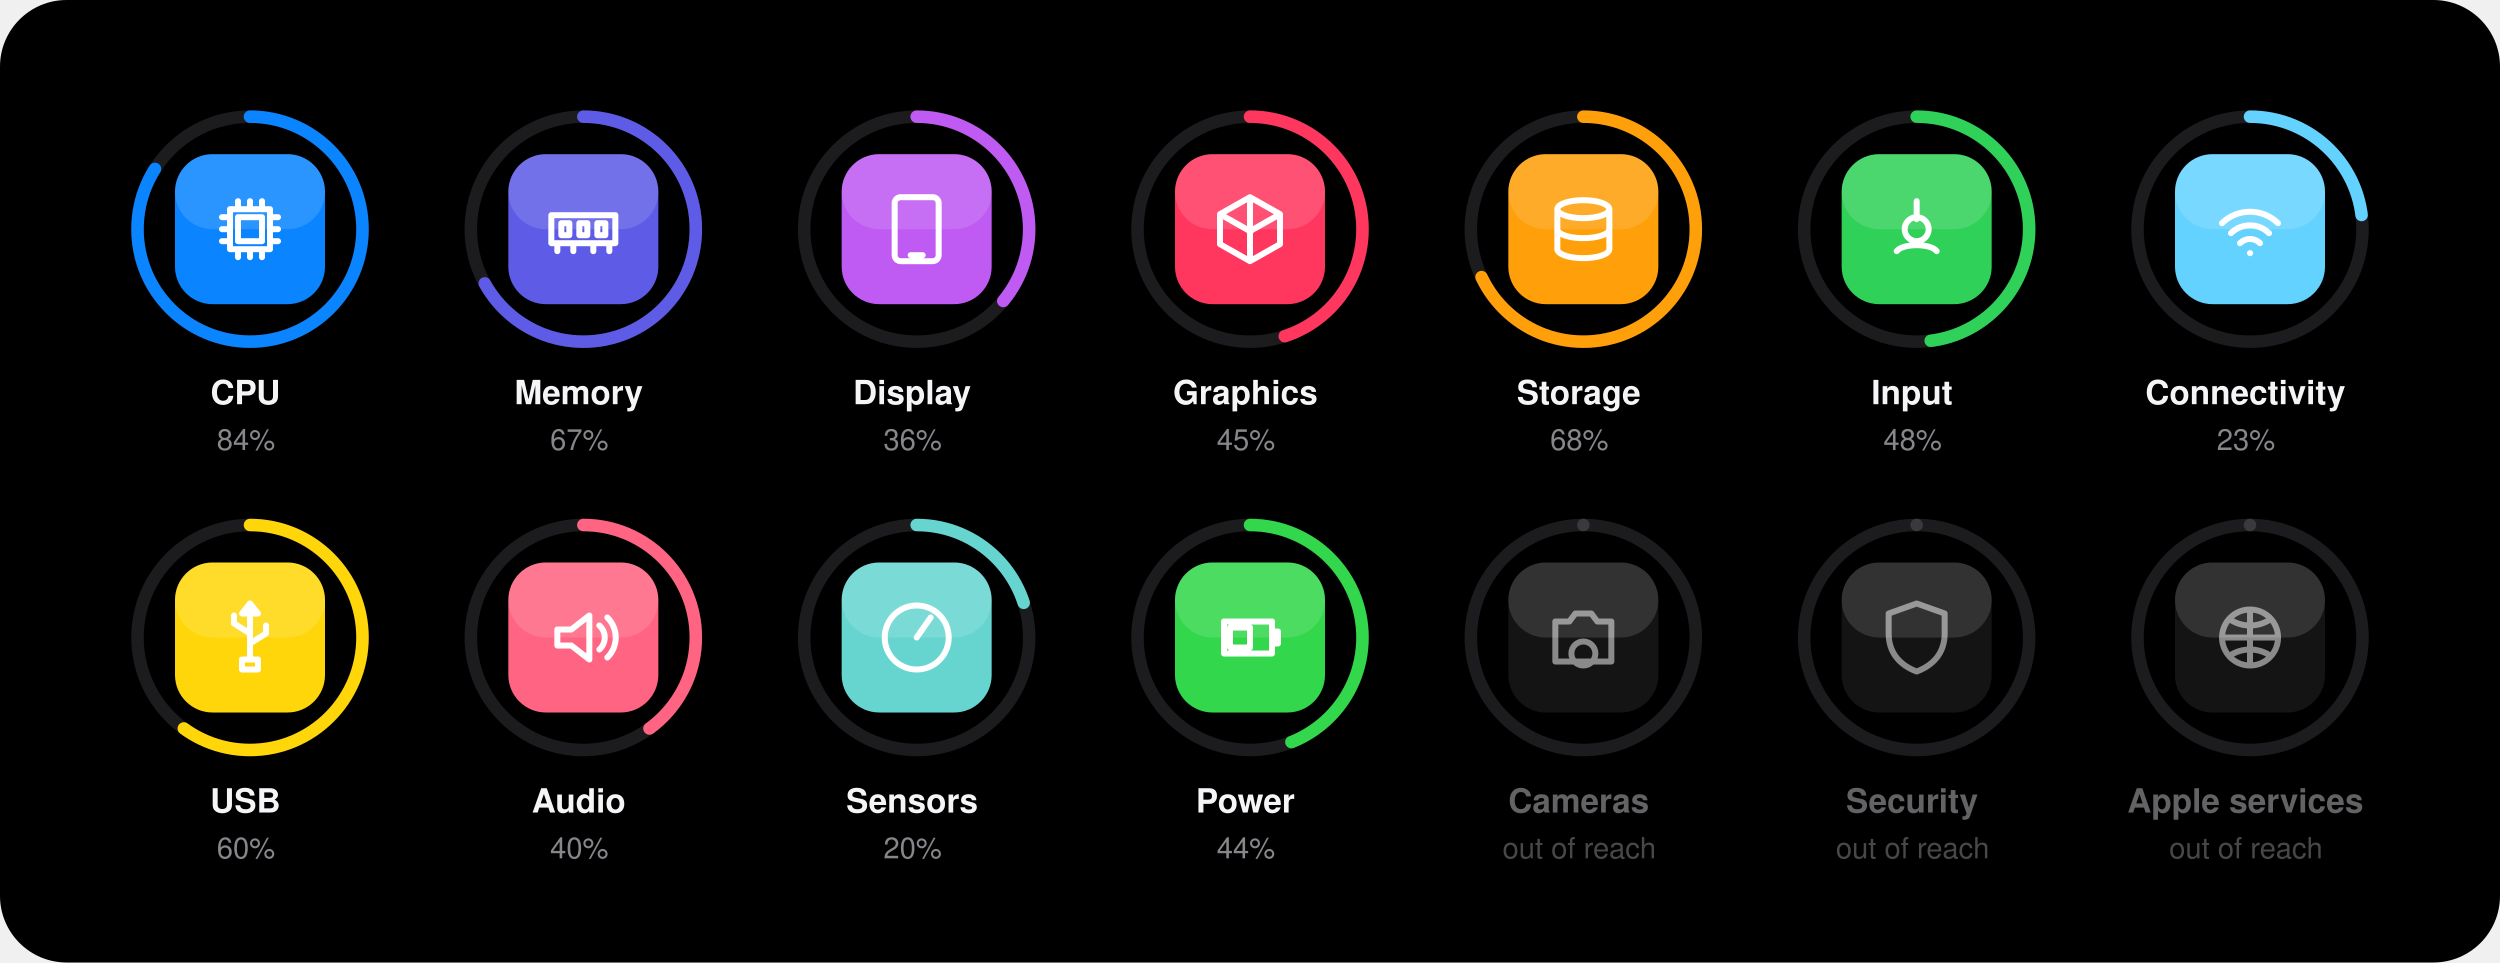
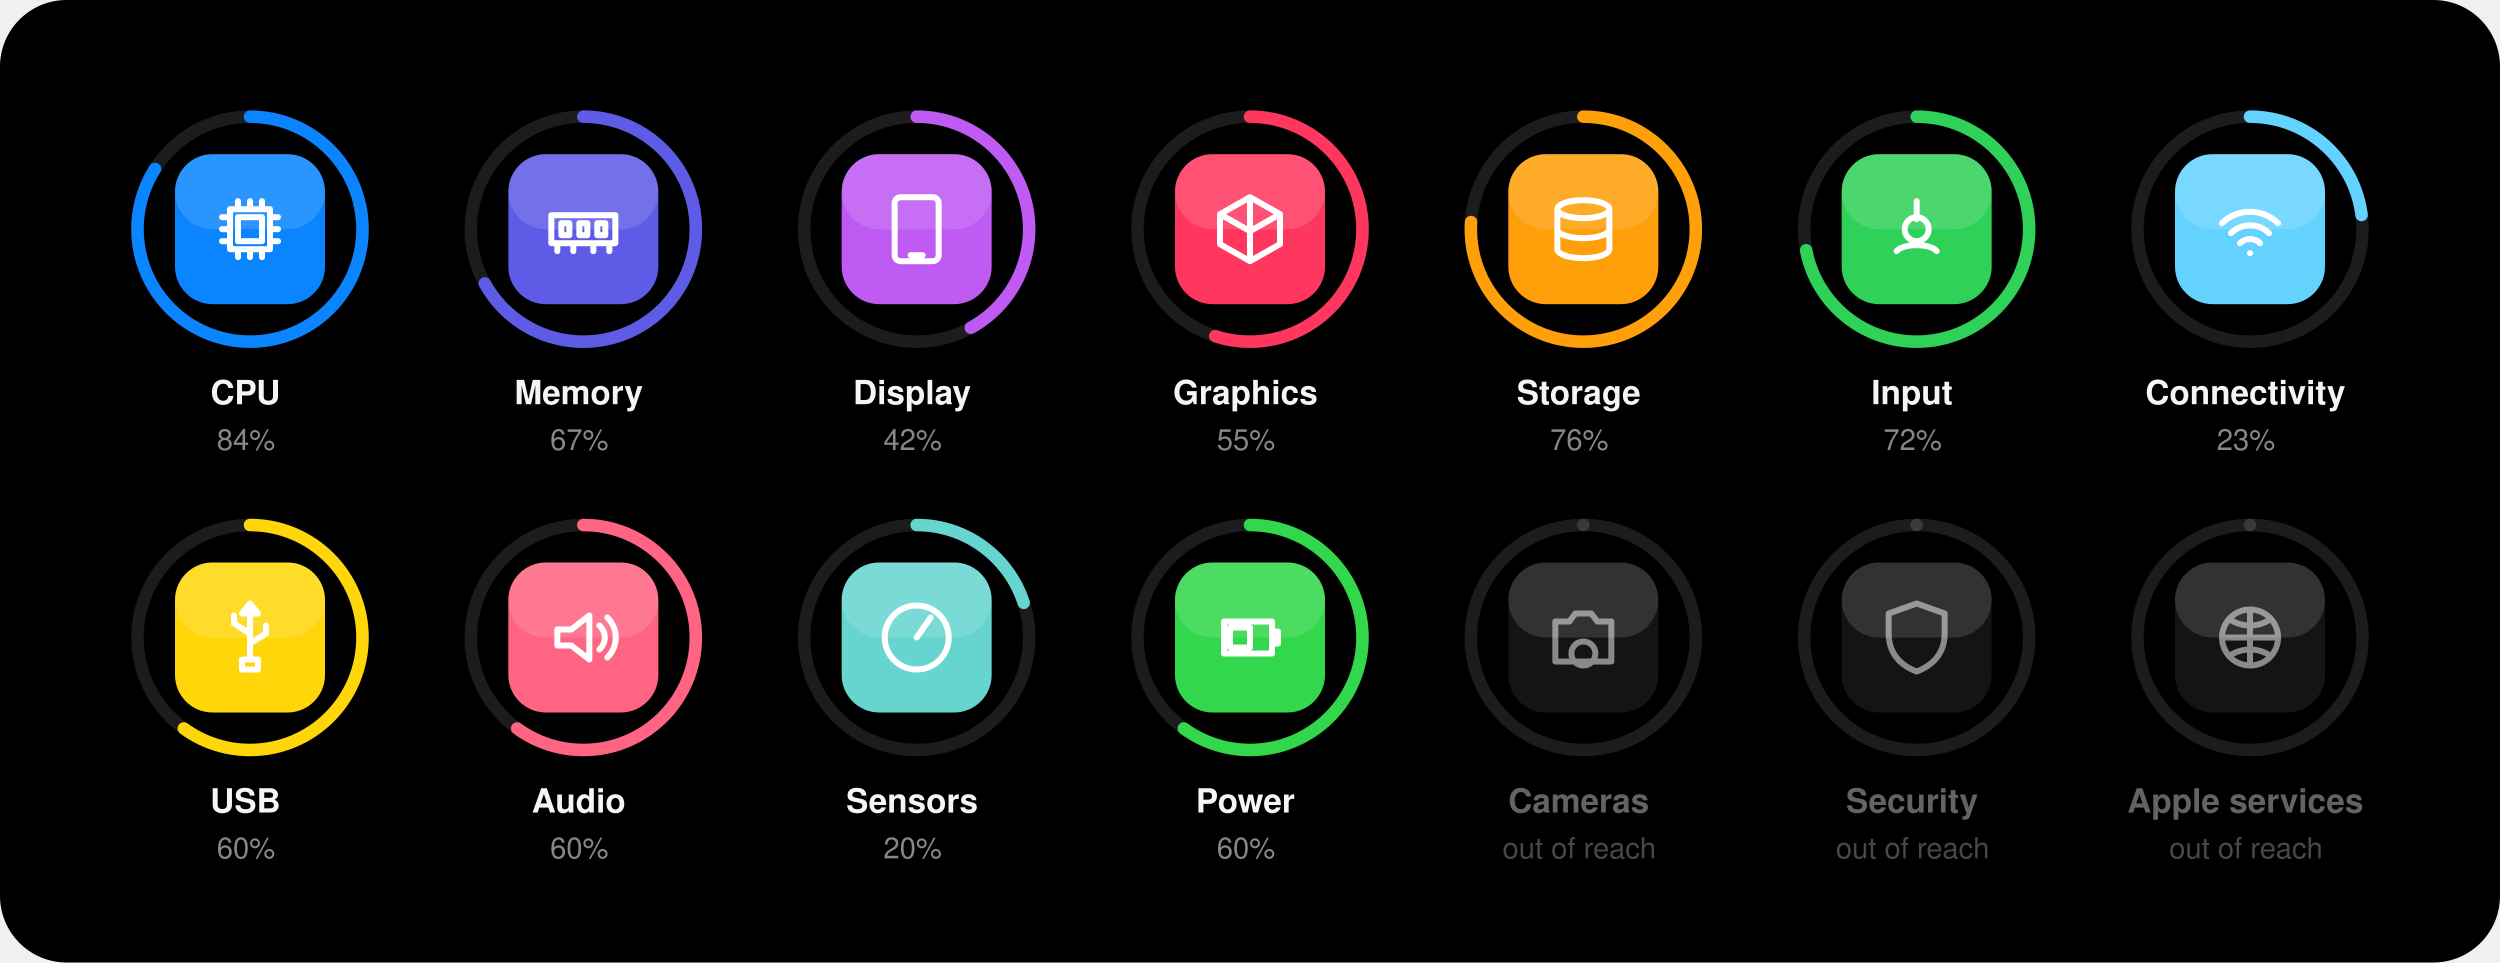
<svg xmlns="http://www.w3.org/2000/svg" viewBox="0 0 1200 462" role="img" aria-label="Progress by hardware block">
  <defs>
    <linearGradient id="g" x1="0" y1="0" x2="1" y2="0">
      <stop offset="0" stop-color="#5e5ce6" />
      <stop offset=".5" stop-color="#bf5af2" />
      <stop offset="1" stop-color="#ff375f" />
    </linearGradient>
  </defs>
  <rect width="1200" height="462" rx="32" fill="#000" />
  <g transform="translate(120.0 110)">
    <g>
      <animateTransform attributeName="transform" type="scale" values="0;0;1.08;1" keyTimes="0;0.176;0.753;1" dur="0.85s" fill="freeze" additive="sum" />
      <animate attributeName="opacity" values="0;0;1;1" keyTimes="0;0.176;0.753;1" dur="0.85s" fill="freeze" />
      <circle cx="0" cy="0" r="54" fill="none" stroke="#1c1c1e" stroke-width="6" />
      <circle cx="0" cy="0" r="54" fill="none" stroke="#0a84ff" stroke-width="6" stroke-linecap="round" stroke-dasharray="339.3" stroke-dashoffset="54.3" transform="rotate(-90 0 0)">
        <animate attributeName="stroke-dashoffset" values="339.3;339.3;54.3" keyTimes="0;0.220;1" calcMode="spline" keySplines="0 0 1 1;.3 .7 .2 1" dur="2.05s" fill="freeze" />
      </circle>
      <rect x="-36" y="-36" width="72" height="72" rx="18" fill="#0a84ff" fill-opacity="1" />
      <rect x="-36" y="-36" width="72" height="36" rx="18" fill="#fff" fill-opacity=".13" />
      <path d="M30 30h40v40H30z M38 38h24v24H38z M22 38h8M22 50h8M22 62h8M70 38h8M70 50h8M70 62h8M38 22v8M50 22v8M62 22v8M38 70v8M50 70v8M62 70v8" transform="translate(-24 -24) scale(.48)" fill="none" stroke="#fff" stroke-opacity="1" stroke-width="6" stroke-linecap="round" stroke-linejoin="round" />
    </g>
  </g>
  <text font-family="-apple-system,BlinkMacSystemFont,'SF Pro Display','Helvetica Neue',Helvetica,Arial,sans-serif" x="120.0" y="194" text-anchor="middle" font-size="16" font-weight="600" fill="#f5f5f7">CPU<animate attributeName="opacity" values="0;0;1" keyTimes="0;0.304;1" calcMode="spline" keySplines="0 0 1 1;.2 .8 .2 1" dur="1.15s" fill="freeze" />
    <animateTransform attributeName="transform" type="translate" values="0 22;0 22;0 0" keyTimes="0;0.304;1" calcMode="spline" keySplines="0 0 1 1;.2 .8 .2 1" dur="1.15s" fill="freeze" />
  </text>
  <text font-family="-apple-system,BlinkMacSystemFont,'SF Pro Display','Helvetica Neue',Helvetica,Arial,sans-serif" x="120.0" y="216" text-anchor="middle" font-size="14" fill="#86868b">84%<animate attributeName="opacity" values="0;0;1" keyTimes="0;0.360;1" calcMode="spline" keySplines="0 0 1 1;.2 .8 .2 1" dur="1.25s" fill="freeze" />
    <animateTransform attributeName="transform" type="translate" values="0 22;0 22;0 0" keyTimes="0;0.360;1" calcMode="spline" keySplines="0 0 1 1;.2 .8 .2 1" dur="1.25s" fill="freeze" />
  </text>
  <g transform="translate(280.0 110)">
    <g>
      <animateTransform attributeName="transform" type="scale" values="0;0;1.08;1" keyTimes="0;0.239;0.772;1" dur="0.92s" fill="freeze" additive="sum" />
      <animate attributeName="opacity" values="0;0;1;1" keyTimes="0;0.239;0.772;1" dur="0.92s" fill="freeze" />
      <circle cx="0" cy="0" r="54" fill="none" stroke="#1c1c1e" stroke-width="6" />
      <circle cx="0" cy="0" r="54" fill="none" stroke="#5e5ce6" stroke-width="6" stroke-linecap="round" stroke-dasharray="339.3" stroke-dashoffset="112.0" transform="rotate(-90 0 0)">
        <animate attributeName="stroke-dashoffset" values="339.3;339.3;112.0" keyTimes="0;0.245;1" calcMode="spline" keySplines="0 0 1 1;.3 .7 .2 1" dur="2.12s" fill="freeze" />
      </circle>
      <rect x="-36" y="-36" width="72" height="72" rx="18" fill="#5e5ce6" fill-opacity="1" />
      <rect x="-36" y="-36" width="72" height="36" rx="18" fill="#fff" fill-opacity=".13" />
      <path d="M18 36h64v28H18z M28 44h8v12h-8z M46 44h8v12h-8z M64 44h8v12h-8z M24 64v8M40 64v8M60 64v8M76 64v8" transform="translate(-24 -24) scale(.48)" fill="none" stroke="#fff" stroke-opacity="1" stroke-width="6" stroke-linecap="round" stroke-linejoin="round" />
    </g>
  </g>
  <text font-family="-apple-system,BlinkMacSystemFont,'SF Pro Display','Helvetica Neue',Helvetica,Arial,sans-serif" x="280.0" y="194" text-anchor="middle" font-size="16" font-weight="600" fill="#f5f5f7">Memory<animate attributeName="opacity" values="0;0;1" keyTimes="0;0.344;1" calcMode="spline" keySplines="0 0 1 1;.2 .8 .2 1" dur="1.22s" fill="freeze" />
    <animateTransform attributeName="transform" type="translate" values="0 22;0 22;0 0" keyTimes="0;0.344;1" calcMode="spline" keySplines="0 0 1 1;.2 .8 .2 1" dur="1.22s" fill="freeze" />
  </text>
  <text font-family="-apple-system,BlinkMacSystemFont,'SF Pro Display','Helvetica Neue',Helvetica,Arial,sans-serif" x="280.0" y="216" text-anchor="middle" font-size="14" fill="#86868b">67%<animate attributeName="opacity" values="0;0;1" keyTimes="0;0.394;1" calcMode="spline" keySplines="0 0 1 1;.2 .8 .2 1" dur="1.32s" fill="freeze" />
    <animateTransform attributeName="transform" type="translate" values="0 22;0 22;0 0" keyTimes="0;0.394;1" calcMode="spline" keySplines="0 0 1 1;.2 .8 .2 1" dur="1.32s" fill="freeze" />
  </text>
  <g transform="translate(440.0 110)">
    <g>
      <animateTransform attributeName="transform" type="scale" values="0;0;1.08;1" keyTimes="0;0.293;0.788;1" dur="0.99s" fill="freeze" additive="sum" />
      <animate attributeName="opacity" values="0;0;1;1" keyTimes="0;0.293;0.788;1" dur="0.99s" fill="freeze" />
      <circle cx="0" cy="0" r="54" fill="none" stroke="#1c1c1e" stroke-width="6" />
-       <circle cx="0" cy="0" r="54" fill="none" stroke="#bf5af2" stroke-width="6" stroke-linecap="round" stroke-dasharray="339.3" stroke-dashoffset="217.1" transform="rotate(-90 0 0)">
-         <animate attributeName="stroke-dashoffset" values="339.3;339.3;217.1" keyTimes="0;0.269;1" calcMode="spline" keySplines="0 0 1 1;.3 .7 .2 1" dur="2.19s" fill="freeze" />
+       <circle cx="0" cy="0" r="54" fill="none" stroke="#bf5af2" stroke-width="6" stroke-linecap="round" stroke-dasharray="339.3" stroke-dashoffset="196.8" transform="rotate(-90 0 0)">
+         <animate attributeName="stroke-dashoffset" values="339.3;339.3;196.8" keyTimes="0;0.269;1" calcMode="spline" keySplines="0 0 1 1;.3 .7 .2 1" dur="2.19s" fill="freeze" />
      </circle>
      <rect x="-36" y="-36" width="72" height="72" rx="18" fill="#bf5af2" fill-opacity="1" />
      <rect x="-36" y="-36" width="72" height="36" rx="18" fill="#fff" fill-opacity=".13" />
      <path d="M34 18h32a6 6 0 0 1 6 6v52a6 6 0 0 1-6 6H34a6 6 0 0 1-6-6V24a6 6 0 0 1 6-6z M44 76h12" transform="translate(-24 -24) scale(.48)" fill="none" stroke="#fff" stroke-opacity="1" stroke-width="6" stroke-linecap="round" stroke-linejoin="round" />
    </g>
  </g>
  <text font-family="-apple-system,BlinkMacSystemFont,'SF Pro Display','Helvetica Neue',Helvetica,Arial,sans-serif" x="440.0" y="194" text-anchor="middle" font-size="16" font-weight="600" fill="#f5f5f7">Display<animate attributeName="opacity" values="0;0;1" keyTimes="0;0.380;1" calcMode="spline" keySplines="0 0 1 1;.2 .8 .2 1" dur="1.29s" fill="freeze" />
    <animateTransform attributeName="transform" type="translate" values="0 22;0 22;0 0" keyTimes="0;0.380;1" calcMode="spline" keySplines="0 0 1 1;.2 .8 .2 1" dur="1.29s" fill="freeze" />
  </text>
-   <text font-family="-apple-system,BlinkMacSystemFont,'SF Pro Display','Helvetica Neue',Helvetica,Arial,sans-serif" x="440.0" y="216" text-anchor="middle" font-size="14" fill="#86868b">36%<animate attributeName="opacity" values="0;0;1" keyTimes="0;0.424;1" calcMode="spline" keySplines="0 0 1 1;.2 .8 .2 1" dur="1.39s" fill="freeze" />
+   <text font-family="-apple-system,BlinkMacSystemFont,'SF Pro Display','Helvetica Neue',Helvetica,Arial,sans-serif" x="440.0" y="216" text-anchor="middle" font-size="14" fill="#86868b">42%<animate attributeName="opacity" values="0;0;1" keyTimes="0;0.424;1" calcMode="spline" keySplines="0 0 1 1;.2 .8 .2 1" dur="1.39s" fill="freeze" />
    <animateTransform attributeName="transform" type="translate" values="0 22;0 22;0 0" keyTimes="0;0.424;1" calcMode="spline" keySplines="0 0 1 1;.2 .8 .2 1" dur="1.39s" fill="freeze" />
  </text>
  <g transform="translate(600.0 110)">
    <g>
      <animateTransform attributeName="transform" type="scale" values="0;0;1.08;1" keyTimes="0;0.340;0.802;1" dur="1.06s" fill="freeze" additive="sum" />
      <animate attributeName="opacity" values="0;0;1;1" keyTimes="0;0.340;0.802;1" dur="1.06s" fill="freeze" />
      <circle cx="0" cy="0" r="54" fill="none" stroke="#1c1c1e" stroke-width="6" />
-       <circle cx="0" cy="0" r="54" fill="none" stroke="#ff375f" stroke-width="6" stroke-linecap="round" stroke-dasharray="339.3" stroke-dashoffset="186.6" transform="rotate(-90 0 0)">
-         <animate attributeName="stroke-dashoffset" values="339.3;339.3;186.6" keyTimes="0;0.292;1" calcMode="spline" keySplines="0 0 1 1;.3 .7 .2 1" dur="2.26s" fill="freeze" />
+       <circle cx="0" cy="0" r="54" fill="none" stroke="#ff375f" stroke-width="6" stroke-linecap="round" stroke-dasharray="339.3" stroke-dashoffset="152.7" transform="rotate(-90 0 0)">
+         <animate attributeName="stroke-dashoffset" values="339.3;339.3;152.7" keyTimes="0;0.292;1" calcMode="spline" keySplines="0 0 1 1;.3 .7 .2 1" dur="2.26s" fill="freeze" />
      </circle>
      <rect x="-36" y="-36" width="72" height="72" rx="18" fill="#ff375f" fill-opacity="1" />
      <rect x="-36" y="-36" width="72" height="36" rx="18" fill="#fff" fill-opacity=".13" />
      <path d="M50 18l30 17v30L50 82 20 65V35z M50 18v64 M20 35l30 17 30-17" transform="translate(-24 -24) scale(.48)" fill="none" stroke="#fff" stroke-opacity="1" stroke-width="6" stroke-linecap="round" stroke-linejoin="round" />
    </g>
  </g>
  <text font-family="-apple-system,BlinkMacSystemFont,'SF Pro Display','Helvetica Neue',Helvetica,Arial,sans-serif" x="600.0" y="194" text-anchor="middle" font-size="16" font-weight="600" fill="#f5f5f7">Graphics<animate attributeName="opacity" values="0;0;1" keyTimes="0;0.412;1" calcMode="spline" keySplines="0 0 1 1;.2 .8 .2 1" dur="1.36s" fill="freeze" />
    <animateTransform attributeName="transform" type="translate" values="0 22;0 22;0 0" keyTimes="0;0.412;1" calcMode="spline" keySplines="0 0 1 1;.2 .8 .2 1" dur="1.36s" fill="freeze" />
  </text>
-   <text font-family="-apple-system,BlinkMacSystemFont,'SF Pro Display','Helvetica Neue',Helvetica,Arial,sans-serif" x="600.0" y="216" text-anchor="middle" font-size="14" fill="#86868b">45%<animate attributeName="opacity" values="0;0;1" keyTimes="0;0.452;1" calcMode="spline" keySplines="0 0 1 1;.2 .8 .2 1" dur="1.46s" fill="freeze" />
+   <text font-family="-apple-system,BlinkMacSystemFont,'SF Pro Display','Helvetica Neue',Helvetica,Arial,sans-serif" x="600.0" y="216" text-anchor="middle" font-size="14" fill="#86868b">55%<animate attributeName="opacity" values="0;0;1" keyTimes="0;0.452;1" calcMode="spline" keySplines="0 0 1 1;.2 .8 .2 1" dur="1.46s" fill="freeze" />
    <animateTransform attributeName="transform" type="translate" values="0 22;0 22;0 0" keyTimes="0;0.452;1" calcMode="spline" keySplines="0 0 1 1;.2 .8 .2 1" dur="1.46s" fill="freeze" />
  </text>
  <g transform="translate(760.0 110)">
    <g>
      <animateTransform attributeName="transform" type="scale" values="0;0;1.08;1" keyTimes="0;0.381;0.814;1" dur="1.13s" fill="freeze" additive="sum" />
      <animate attributeName="opacity" values="0;0;1;1" keyTimes="0;0.381;0.814;1" dur="1.13s" fill="freeze" />
      <circle cx="0" cy="0" r="54" fill="none" stroke="#1c1c1e" stroke-width="6" />
-       <circle cx="0" cy="0" r="54" fill="none" stroke="#ff9f0a" stroke-width="6" stroke-linecap="round" stroke-dasharray="339.3" stroke-dashoffset="108.6" transform="rotate(-90 0 0)">
-         <animate attributeName="stroke-dashoffset" values="339.3;339.3;108.6" keyTimes="0;0.313;1" calcMode="spline" keySplines="0 0 1 1;.3 .7 .2 1" dur="2.33s" fill="freeze" />
+       <circle cx="0" cy="0" r="54" fill="none" stroke="#ff9f0a" stroke-width="6" stroke-linecap="round" stroke-dasharray="339.3" stroke-dashoffset="81.4" transform="rotate(-90 0 0)">
+         <animate attributeName="stroke-dashoffset" values="339.3;339.3;81.4" keyTimes="0;0.313;1" calcMode="spline" keySplines="0 0 1 1;.3 .7 .2 1" dur="2.33s" fill="freeze" />
      </circle>
      <rect x="-36" y="-36" width="72" height="72" rx="18" fill="#ff9f0a" fill-opacity="1" />
      <rect x="-36" y="-36" width="72" height="36" rx="18" fill="#fff" fill-opacity=".13" />
      <path d="M24 30a26 9 0 1 0 52 0a26 9 0 1 0-52 0z M24 30v40a26 9 0 0 0 52 0V30 M24 50a26 9 0 0 0 52 0" transform="translate(-24 -24) scale(.48)" fill="none" stroke="#fff" stroke-opacity="1" stroke-width="6" stroke-linecap="round" stroke-linejoin="round" />
    </g>
  </g>
  <text font-family="-apple-system,BlinkMacSystemFont,'SF Pro Display','Helvetica Neue',Helvetica,Arial,sans-serif" x="760.0" y="194" text-anchor="middle" font-size="16" font-weight="600" fill="#f5f5f7">Storage<animate attributeName="opacity" values="0;0;1" keyTimes="0;0.441;1" calcMode="spline" keySplines="0 0 1 1;.2 .8 .2 1" dur="1.43s" fill="freeze" />
    <animateTransform attributeName="transform" type="translate" values="0 22;0 22;0 0" keyTimes="0;0.441;1" calcMode="spline" keySplines="0 0 1 1;.2 .8 .2 1" dur="1.43s" fill="freeze" />
  </text>
-   <text font-family="-apple-system,BlinkMacSystemFont,'SF Pro Display','Helvetica Neue',Helvetica,Arial,sans-serif" x="760.0" y="216" text-anchor="middle" font-size="14" fill="#86868b">68%<animate attributeName="opacity" values="0;0;1" keyTimes="0;0.477;1" calcMode="spline" keySplines="0 0 1 1;.2 .8 .2 1" dur="1.53s" fill="freeze" />
+   <text font-family="-apple-system,BlinkMacSystemFont,'SF Pro Display','Helvetica Neue',Helvetica,Arial,sans-serif" x="760.0" y="216" text-anchor="middle" font-size="14" fill="#86868b">76%<animate attributeName="opacity" values="0;0;1" keyTimes="0;0.477;1" calcMode="spline" keySplines="0 0 1 1;.2 .8 .2 1" dur="1.53s" fill="freeze" />
    <animateTransform attributeName="transform" type="translate" values="0 22;0 22;0 0" keyTimes="0;0.477;1" calcMode="spline" keySplines="0 0 1 1;.2 .8 .2 1" dur="1.53s" fill="freeze" />
  </text>
  <g transform="translate(920.0 110)">
    <g>
      <animateTransform attributeName="transform" type="scale" values="0;0;1.08;1" keyTimes="0;0.417;0.825;1" dur="1.20s" fill="freeze" additive="sum" />
      <animate attributeName="opacity" values="0;0;1;1" keyTimes="0;0.417;0.825;1" dur="1.20s" fill="freeze" />
      <circle cx="0" cy="0" r="54" fill="none" stroke="#1c1c1e" stroke-width="6" />
-       <circle cx="0" cy="0" r="54" fill="none" stroke="#30d158" stroke-width="6" stroke-linecap="round" stroke-dasharray="339.3" stroke-dashoffset="176.4" transform="rotate(-90 0 0)">
-         <animate attributeName="stroke-dashoffset" values="339.3;339.3;176.4" keyTimes="0;0.333;1" calcMode="spline" keySplines="0 0 1 1;.3 .7 .2 1" dur="2.40s" fill="freeze" />
+       <circle cx="0" cy="0" r="54" fill="none" stroke="#30d158" stroke-width="6" stroke-linecap="round" stroke-dasharray="339.3" stroke-dashoffset="95.0" transform="rotate(-90 0 0)">
+         <animate attributeName="stroke-dashoffset" values="339.3;339.3;95.0" keyTimes="0;0.333;1" calcMode="spline" keySplines="0 0 1 1;.3 .7 .2 1" dur="2.40s" fill="freeze" />
      </circle>
      <rect x="-36" y="-36" width="72" height="72" rx="18" fill="#30d158" fill-opacity="1" />
      <rect x="-36" y="-36" width="72" height="36" rx="18" fill="#fff" fill-opacity=".13" />
      <path d="M50 22v18 M38 50a12 12 0 1 0 24 0a12 12 0 1 0-24 0z M30 72c6-8 34-8 40 0" transform="translate(-24 -24) scale(.48)" fill="none" stroke="#fff" stroke-opacity="1" stroke-width="6" stroke-linecap="round" stroke-linejoin="round" />
    </g>
  </g>
  <text font-family="-apple-system,BlinkMacSystemFont,'SF Pro Display','Helvetica Neue',Helvetica,Arial,sans-serif" x="920.0" y="194" text-anchor="middle" font-size="16" font-weight="600" fill="#f5f5f7">Input<animate attributeName="opacity" values="0;0;1" keyTimes="0;0.467;1" calcMode="spline" keySplines="0 0 1 1;.2 .8 .2 1" dur="1.50s" fill="freeze" />
    <animateTransform attributeName="transform" type="translate" values="0 22;0 22;0 0" keyTimes="0;0.467;1" calcMode="spline" keySplines="0 0 1 1;.2 .8 .2 1" dur="1.50s" fill="freeze" />
  </text>
-   <text font-family="-apple-system,BlinkMacSystemFont,'SF Pro Display','Helvetica Neue',Helvetica,Arial,sans-serif" x="920.0" y="216" text-anchor="middle" font-size="14" fill="#86868b">48%<animate attributeName="opacity" values="0;0;1" keyTimes="0;0.500;1" calcMode="spline" keySplines="0 0 1 1;.2 .8 .2 1" dur="1.60s" fill="freeze" />
+   <text font-family="-apple-system,BlinkMacSystemFont,'SF Pro Display','Helvetica Neue',Helvetica,Arial,sans-serif" x="920.0" y="216" text-anchor="middle" font-size="14" fill="#86868b">72%<animate attributeName="opacity" values="0;0;1" keyTimes="0;0.500;1" calcMode="spline" keySplines="0 0 1 1;.2 .8 .2 1" dur="1.60s" fill="freeze" />
    <animateTransform attributeName="transform" type="translate" values="0 22;0 22;0 0" keyTimes="0;0.500;1" calcMode="spline" keySplines="0 0 1 1;.2 .8 .2 1" dur="1.60s" fill="freeze" />
  </text>
  <g transform="translate(1080.0 110)">
    <g>
      <animateTransform attributeName="transform" type="scale" values="0;0;1.08;1" keyTimes="0;0.449;0.835;1" dur="1.27s" fill="freeze" additive="sum" />
      <animate attributeName="opacity" values="0;0;1;1" keyTimes="0;0.449;0.835;1" dur="1.27s" fill="freeze" />
      <circle cx="0" cy="0" r="54" fill="none" stroke="#1c1c1e" stroke-width="6" />
      <circle cx="0" cy="0" r="54" fill="none" stroke="#64d2ff" stroke-width="6" stroke-linecap="round" stroke-dasharray="339.3" stroke-dashoffset="261.3" transform="rotate(-90 0 0)">
        <animate attributeName="stroke-dashoffset" values="339.3;339.3;261.3" keyTimes="0;0.352;1" calcMode="spline" keySplines="0 0 1 1;.3 .7 .2 1" dur="2.47s" fill="freeze" />
      </circle>
      <rect x="-36" y="-36" width="72" height="72" rx="18" fill="#64d2ff" fill-opacity="1" />
      <rect x="-36" y="-36" width="72" height="36" rx="18" fill="#fff" fill-opacity=".13" />
      <path d="M22 44a40 40 0 0 1 56 0 M31 54a27 27 0 0 1 38 0 M40 64a14 14 0 0 1 20 0 M50 74h.1" transform="translate(-24 -24) scale(.48)" fill="none" stroke="#fff" stroke-opacity="1" stroke-width="6" stroke-linecap="round" stroke-linejoin="round" />
    </g>
  </g>
  <text font-family="-apple-system,BlinkMacSystemFont,'SF Pro Display','Helvetica Neue',Helvetica,Arial,sans-serif" x="1080.0" y="194" text-anchor="middle" font-size="16" font-weight="600" fill="#f5f5f7">Connectivity<animate attributeName="opacity" values="0;0;1" keyTimes="0;0.490;1" calcMode="spline" keySplines="0 0 1 1;.2 .8 .2 1" dur="1.57s" fill="freeze" />
    <animateTransform attributeName="transform" type="translate" values="0 22;0 22;0 0" keyTimes="0;0.490;1" calcMode="spline" keySplines="0 0 1 1;.2 .8 .2 1" dur="1.57s" fill="freeze" />
  </text>
  <text font-family="-apple-system,BlinkMacSystemFont,'SF Pro Display','Helvetica Neue',Helvetica,Arial,sans-serif" x="1080.0" y="216" text-anchor="middle" font-size="14" fill="#86868b">23%<animate attributeName="opacity" values="0;0;1" keyTimes="0;0.521;1" calcMode="spline" keySplines="0 0 1 1;.2 .8 .2 1" dur="1.67s" fill="freeze" />
    <animateTransform attributeName="transform" type="translate" values="0 22;0 22;0 0" keyTimes="0;0.521;1" calcMode="spline" keySplines="0 0 1 1;.2 .8 .2 1" dur="1.67s" fill="freeze" />
  </text>
  <g transform="translate(120.0 306)">
    <g>
      <animateTransform attributeName="transform" type="scale" values="0;0;1.08;1" keyTimes="0;0.478;0.843;1" dur="1.34s" fill="freeze" additive="sum" />
      <animate attributeName="opacity" values="0;0;1;1" keyTimes="0;0.478;0.843;1" dur="1.34s" fill="freeze" />
      <circle cx="0" cy="0" r="54" fill="none" stroke="#1c1c1e" stroke-width="6" />
      <circle cx="0" cy="0" r="54" fill="none" stroke="#ffd60a" stroke-width="6" stroke-linecap="round" stroke-dasharray="339.3" stroke-dashoffset="135.7" transform="rotate(-90 0 0)">
        <animate attributeName="stroke-dashoffset" values="339.3;339.3;135.7" keyTimes="0;0.370;1" calcMode="spline" keySplines="0 0 1 1;.3 .7 .2 1" dur="2.54s" fill="freeze" />
      </circle>
      <rect x="-36" y="-36" width="72" height="72" rx="18" fill="#ffd60a" fill-opacity="1" />
      <rect x="-36" y="-36" width="72" height="36" rx="18" fill="#fff" fill-opacity=".13" />
      <path d="M50 16v56 M50 16l-8 10h16z M50 46l-16-10v-8 M50 56l16-10v-8 M42 72h16v10H42z" transform="translate(-24 -24) scale(.48)" fill="none" stroke="#fff" stroke-opacity="1" stroke-width="6" stroke-linecap="round" stroke-linejoin="round" />
    </g>
  </g>
  <text font-family="-apple-system,BlinkMacSystemFont,'SF Pro Display','Helvetica Neue',Helvetica,Arial,sans-serif" x="120.0" y="390" text-anchor="middle" font-size="16" font-weight="600" fill="#f5f5f7">USB<animate attributeName="opacity" values="0;0;1" keyTimes="0;0.512;1" calcMode="spline" keySplines="0 0 1 1;.2 .8 .2 1" dur="1.64s" fill="freeze" />
    <animateTransform attributeName="transform" type="translate" values="0 22;0 22;0 0" keyTimes="0;0.512;1" calcMode="spline" keySplines="0 0 1 1;.2 .8 .2 1" dur="1.64s" fill="freeze" />
  </text>
  <text font-family="-apple-system,BlinkMacSystemFont,'SF Pro Display','Helvetica Neue',Helvetica,Arial,sans-serif" x="120.0" y="412" text-anchor="middle" font-size="14" fill="#86868b">60%<animate attributeName="opacity" values="0;0;1" keyTimes="0;0.540;1" calcMode="spline" keySplines="0 0 1 1;.2 .8 .2 1" dur="1.74s" fill="freeze" />
    <animateTransform attributeName="transform" type="translate" values="0 22;0 22;0 0" keyTimes="0;0.540;1" calcMode="spline" keySplines="0 0 1 1;.2 .8 .2 1" dur="1.74s" fill="freeze" />
  </text>
  <g transform="translate(280.0 306)">
    <g>
      <animateTransform attributeName="transform" type="scale" values="0;0;1.08;1" keyTimes="0;0.504;0.851;1" dur="1.41s" fill="freeze" additive="sum" />
      <animate attributeName="opacity" values="0;0;1;1" keyTimes="0;0.504;0.851;1" dur="1.41s" fill="freeze" />
      <circle cx="0" cy="0" r="54" fill="none" stroke="#1c1c1e" stroke-width="6" />
-       <circle cx="0" cy="0" r="54" fill="none" stroke="#ff6482" stroke-width="6" stroke-linecap="round" stroke-dasharray="339.3" stroke-dashoffset="203.6" transform="rotate(-90 0 0)">
-         <animate attributeName="stroke-dashoffset" values="339.3;339.3;203.6" keyTimes="0;0.387;1" calcMode="spline" keySplines="0 0 1 1;.3 .7 .2 1" dur="2.61s" fill="freeze" />
+       <circle cx="0" cy="0" r="54" fill="none" stroke="#ff6482" stroke-width="6" stroke-linecap="round" stroke-dasharray="339.3" stroke-dashoffset="135.7" transform="rotate(-90 0 0)">
+         <animate attributeName="stroke-dashoffset" values="339.3;339.3;135.7" keyTimes="0;0.387;1" calcMode="spline" keySplines="0 0 1 1;.3 .7 .2 1" dur="2.61s" fill="freeze" />
      </circle>
      <rect x="-36" y="-36" width="72" height="72" rx="18" fill="#ff6482" fill-opacity="1" />
      <rect x="-36" y="-36" width="72" height="36" rx="18" fill="#fff" fill-opacity=".13" />
      <path d="M24 42h14l18-14v44L38 58H24z M66 38a16 16 0 0 1 0 24 M74 30a28 28 0 0 1 0 40" transform="translate(-24 -24) scale(.48)" fill="none" stroke="#fff" stroke-opacity="1" stroke-width="6" stroke-linecap="round" stroke-linejoin="round" />
    </g>
  </g>
  <text font-family="-apple-system,BlinkMacSystemFont,'SF Pro Display','Helvetica Neue',Helvetica,Arial,sans-serif" x="280.0" y="390" text-anchor="middle" font-size="16" font-weight="600" fill="#f5f5f7">Audio<animate attributeName="opacity" values="0;0;1" keyTimes="0;0.532;1" calcMode="spline" keySplines="0 0 1 1;.2 .8 .2 1" dur="1.71s" fill="freeze" />
    <animateTransform attributeName="transform" type="translate" values="0 22;0 22;0 0" keyTimes="0;0.532;1" calcMode="spline" keySplines="0 0 1 1;.2 .8 .2 1" dur="1.71s" fill="freeze" />
  </text>
-   <text font-family="-apple-system,BlinkMacSystemFont,'SF Pro Display','Helvetica Neue',Helvetica,Arial,sans-serif" x="280.0" y="412" text-anchor="middle" font-size="14" fill="#86868b">40%<animate attributeName="opacity" values="0;0;1" keyTimes="0;0.558;1" calcMode="spline" keySplines="0 0 1 1;.2 .8 .2 1" dur="1.81s" fill="freeze" />
+   <text font-family="-apple-system,BlinkMacSystemFont,'SF Pro Display','Helvetica Neue',Helvetica,Arial,sans-serif" x="280.0" y="412" text-anchor="middle" font-size="14" fill="#86868b">60%<animate attributeName="opacity" values="0;0;1" keyTimes="0;0.558;1" calcMode="spline" keySplines="0 0 1 1;.2 .8 .2 1" dur="1.81s" fill="freeze" />
    <animateTransform attributeName="transform" type="translate" values="0 22;0 22;0 0" keyTimes="0;0.558;1" calcMode="spline" keySplines="0 0 1 1;.2 .8 .2 1" dur="1.81s" fill="freeze" />
  </text>
  <g transform="translate(440.0 306)">
    <g>
      <animateTransform attributeName="transform" type="scale" values="0;0;1.08;1" keyTimes="0;0.527;0.858;1" dur="1.48s" fill="freeze" additive="sum" />
      <animate attributeName="opacity" values="0;0;1;1" keyTimes="0;0.527;0.858;1" dur="1.48s" fill="freeze" />
      <circle cx="0" cy="0" r="54" fill="none" stroke="#1c1c1e" stroke-width="6" />
      <circle cx="0" cy="0" r="54" fill="none" stroke="#66d4cf" stroke-width="6" stroke-linecap="round" stroke-dasharray="339.3" stroke-dashoffset="271.4" transform="rotate(-90 0 0)">
        <animate attributeName="stroke-dashoffset" values="339.3;339.3;271.4" keyTimes="0;0.403;1" calcMode="spline" keySplines="0 0 1 1;.3 .7 .2 1" dur="2.68s" fill="freeze" />
      </circle>
      <rect x="-36" y="-36" width="72" height="72" rx="18" fill="#66d4cf" fill-opacity="1" />
      <rect x="-36" y="-36" width="72" height="36" rx="18" fill="#fff" fill-opacity=".13" />
      <path d="M50 18a32 32 0 1 0 .1 0z M50 50L64 30 M50 50h.1" transform="translate(-24 -24) scale(.48)" fill="none" stroke="#fff" stroke-opacity="1" stroke-width="6" stroke-linecap="round" stroke-linejoin="round" />
    </g>
  </g>
  <text font-family="-apple-system,BlinkMacSystemFont,'SF Pro Display','Helvetica Neue',Helvetica,Arial,sans-serif" x="440.0" y="390" text-anchor="middle" font-size="16" font-weight="600" fill="#f5f5f7">Sensors<animate attributeName="opacity" values="0;0;1" keyTimes="0;0.551;1" calcMode="spline" keySplines="0 0 1 1;.2 .8 .2 1" dur="1.78s" fill="freeze" />
    <animateTransform attributeName="transform" type="translate" values="0 22;0 22;0 0" keyTimes="0;0.551;1" calcMode="spline" keySplines="0 0 1 1;.2 .8 .2 1" dur="1.78s" fill="freeze" />
  </text>
  <text font-family="-apple-system,BlinkMacSystemFont,'SF Pro Display','Helvetica Neue',Helvetica,Arial,sans-serif" x="440.0" y="412" text-anchor="middle" font-size="14" fill="#86868b">20%<animate attributeName="opacity" values="0;0;1" keyTimes="0;0.574;1" calcMode="spline" keySplines="0 0 1 1;.2 .8 .2 1" dur="1.88s" fill="freeze" />
    <animateTransform attributeName="transform" type="translate" values="0 22;0 22;0 0" keyTimes="0;0.574;1" calcMode="spline" keySplines="0 0 1 1;.2 .8 .2 1" dur="1.88s" fill="freeze" />
  </text>
  <g transform="translate(600.0 306)">
    <g>
      <animateTransform attributeName="transform" type="scale" values="0;0;1.08;1" keyTimes="0;0.548;0.865;1" dur="1.55s" fill="freeze" additive="sum" />
      <animate attributeName="opacity" values="0;0;1;1" keyTimes="0;0.548;0.865;1" dur="1.55s" fill="freeze" />
      <circle cx="0" cy="0" r="54" fill="none" stroke="#1c1c1e" stroke-width="6" />
-       <circle cx="0" cy="0" r="54" fill="none" stroke="#32d74b" stroke-width="6" stroke-linecap="round" stroke-dasharray="339.3" stroke-dashoffset="190.0" transform="rotate(-90 0 0)">
-         <animate attributeName="stroke-dashoffset" values="339.3;339.3;190.0" keyTimes="0;0.418;1" calcMode="spline" keySplines="0 0 1 1;.3 .7 .2 1" dur="2.75s" fill="freeze" />
+       <circle cx="0" cy="0" r="54" fill="none" stroke="#32d74b" stroke-width="6" stroke-linecap="round" stroke-dasharray="339.3" stroke-dashoffset="135.7" transform="rotate(-90 0 0)">
+         <animate attributeName="stroke-dashoffset" values="339.3;339.3;135.7" keyTimes="0;0.418;1" calcMode="spline" keySplines="0 0 1 1;.3 .7 .2 1" dur="2.75s" fill="freeze" />
      </circle>
      <rect x="-36" y="-36" width="72" height="72" rx="18" fill="#32d74b" fill-opacity="1" />
      <rect x="-36" y="-36" width="72" height="36" rx="18" fill="#fff" fill-opacity=".13" />
      <path d="M24 34h48v32H24z M72 44h6v12h-6 M30 40h20v20H30z" transform="translate(-24 -24) scale(.48)" fill="none" stroke="#fff" stroke-opacity="1" stroke-width="6" stroke-linecap="round" stroke-linejoin="round" />
    </g>
  </g>
  <text font-family="-apple-system,BlinkMacSystemFont,'SF Pro Display','Helvetica Neue',Helvetica,Arial,sans-serif" x="600.0" y="390" text-anchor="middle" font-size="16" font-weight="600" fill="#f5f5f7">Power<animate attributeName="opacity" values="0;0;1" keyTimes="0;0.568;1" calcMode="spline" keySplines="0 0 1 1;.2 .8 .2 1" dur="1.85s" fill="freeze" />
    <animateTransform attributeName="transform" type="translate" values="0 22;0 22;0 0" keyTimes="0;0.568;1" calcMode="spline" keySplines="0 0 1 1;.2 .8 .2 1" dur="1.85s" fill="freeze" />
  </text>
-   <text font-family="-apple-system,BlinkMacSystemFont,'SF Pro Display','Helvetica Neue',Helvetica,Arial,sans-serif" x="600.0" y="412" text-anchor="middle" font-size="14" fill="#86868b">44%<animate attributeName="opacity" values="0;0;1" keyTimes="0;0.590;1" calcMode="spline" keySplines="0 0 1 1;.2 .8 .2 1" dur="1.95s" fill="freeze" />
+   <text font-family="-apple-system,BlinkMacSystemFont,'SF Pro Display','Helvetica Neue',Helvetica,Arial,sans-serif" x="600.0" y="412" text-anchor="middle" font-size="14" fill="#86868b">60%<animate attributeName="opacity" values="0;0;1" keyTimes="0;0.590;1" calcMode="spline" keySplines="0 0 1 1;.2 .8 .2 1" dur="1.95s" fill="freeze" />
    <animateTransform attributeName="transform" type="translate" values="0 22;0 22;0 0" keyTimes="0;0.590;1" calcMode="spline" keySplines="0 0 1 1;.2 .8 .2 1" dur="1.95s" fill="freeze" />
  </text>
  <g transform="translate(760.0 306)">
    <g>
      <animateTransform attributeName="transform" type="scale" values="0;0;1.08;1" keyTimes="0;0.568;0.870;1" dur="1.62s" fill="freeze" additive="sum" />
      <animate attributeName="opacity" values="0;0;1;1" keyTimes="0;0.568;0.870;1" dur="1.62s" fill="freeze" />
      <circle cx="0" cy="0" r="54" fill="none" stroke="#1c1c1e" stroke-width="6" />
      <circle cx="0" cy="0" r="54" fill="none" stroke="#3a3a3c" stroke-width="6" stroke-linecap="round" stroke-dasharray="339.3" stroke-dashoffset="339.3" transform="rotate(-90 0 0)">
        <animate attributeName="stroke-dashoffset" values="339.3;339.3;339.3" keyTimes="0;0.433;1" calcMode="spline" keySplines="0 0 1 1;.3 .7 .2 1" dur="2.82s" fill="freeze" />
      </circle>
      <rect x="-36" y="-36" width="72" height="72" rx="18" fill="#3a3a3c" fill-opacity="0.35" />
      <rect x="-36" y="-36" width="72" height="36" rx="18" fill="#fff" fill-opacity=".13" />
      <path d="M22 34h14l6-8h16l6 8h14v40H22z M50 54a12 12 0 1 0 .1 0z" transform="translate(-24 -24) scale(.48)" fill="none" stroke="#fff" stroke-opacity="0.5" stroke-width="6" stroke-linecap="round" stroke-linejoin="round" />
    </g>
  </g>
  <text font-family="-apple-system,BlinkMacSystemFont,'SF Pro Display','Helvetica Neue',Helvetica,Arial,sans-serif" x="760.0" y="390" text-anchor="middle" font-size="16" font-weight="600" fill="#636366">Cameras<animate attributeName="opacity" values="0;0;1" keyTimes="0;0.583;1" calcMode="spline" keySplines="0 0 1 1;.2 .8 .2 1" dur="1.92s" fill="freeze" />
    <animateTransform attributeName="transform" type="translate" values="0 22;0 22;0 0" keyTimes="0;0.583;1" calcMode="spline" keySplines="0 0 1 1;.2 .8 .2 1" dur="1.92s" fill="freeze" />
  </text>
  <text font-family="-apple-system,BlinkMacSystemFont,'SF Pro Display','Helvetica Neue',Helvetica,Arial,sans-serif" x="760.0" y="412" text-anchor="middle" font-size="14" fill="#48484a">out of reach<animate attributeName="opacity" values="0;0;1" keyTimes="0;0.604;1" calcMode="spline" keySplines="0 0 1 1;.2 .8 .2 1" dur="2.02s" fill="freeze" />
    <animateTransform attributeName="transform" type="translate" values="0 22;0 22;0 0" keyTimes="0;0.604;1" calcMode="spline" keySplines="0 0 1 1;.2 .8 .2 1" dur="2.02s" fill="freeze" />
  </text>
  <g transform="translate(920.0 306)">
    <g>
      <animateTransform attributeName="transform" type="scale" values="0;0;1.08;1" keyTimes="0;0.586;0.876;1" dur="1.69s" fill="freeze" additive="sum" />
      <animate attributeName="opacity" values="0;0;1;1" keyTimes="0;0.586;0.876;1" dur="1.69s" fill="freeze" />
      <circle cx="0" cy="0" r="54" fill="none" stroke="#1c1c1e" stroke-width="6" />
      <circle cx="0" cy="0" r="54" fill="none" stroke="#3a3a3c" stroke-width="6" stroke-linecap="round" stroke-dasharray="339.3" stroke-dashoffset="339.3" transform="rotate(-90 0 0)">
        <animate attributeName="stroke-dashoffset" values="339.3;339.3;339.3" keyTimes="0;0.446;1" calcMode="spline" keySplines="0 0 1 1;.3 .7 .2 1" dur="2.89s" fill="freeze" />
      </circle>
      <rect x="-36" y="-36" width="72" height="72" rx="18" fill="#3a3a3c" fill-opacity="0.35" />
      <rect x="-36" y="-36" width="72" height="36" rx="18" fill="#fff" fill-opacity=".13" />
      <path d="M50 16l28 10v20c0 20-12 32-28 38-16-6-28-18-28-38V26z" transform="translate(-24 -24) scale(.48)" fill="none" stroke="#fff" stroke-opacity="0.5" stroke-width="6" stroke-linecap="round" stroke-linejoin="round" />
    </g>
  </g>
  <text font-family="-apple-system,BlinkMacSystemFont,'SF Pro Display','Helvetica Neue',Helvetica,Arial,sans-serif" x="920.0" y="390" text-anchor="middle" font-size="16" font-weight="600" fill="#636366">Security<animate attributeName="opacity" values="0;0;1" keyTimes="0;0.598;1" calcMode="spline" keySplines="0 0 1 1;.2 .8 .2 1" dur="1.99s" fill="freeze" />
    <animateTransform attributeName="transform" type="translate" values="0 22;0 22;0 0" keyTimes="0;0.598;1" calcMode="spline" keySplines="0 0 1 1;.2 .8 .2 1" dur="1.99s" fill="freeze" />
  </text>
  <text font-family="-apple-system,BlinkMacSystemFont,'SF Pro Display','Helvetica Neue',Helvetica,Arial,sans-serif" x="920.0" y="412" text-anchor="middle" font-size="14" fill="#48484a">out of reach<animate attributeName="opacity" values="0;0;1" keyTimes="0;0.617;1" calcMode="spline" keySplines="0 0 1 1;.2 .8 .2 1" dur="2.09s" fill="freeze" />
    <animateTransform attributeName="transform" type="translate" values="0 22;0 22;0 0" keyTimes="0;0.617;1" calcMode="spline" keySplines="0 0 1 1;.2 .8 .2 1" dur="2.09s" fill="freeze" />
  </text>
  <g transform="translate(1080.0 306)">
    <g>
      <animateTransform attributeName="transform" type="scale" values="0;0;1.08;1" keyTimes="0;0.602;0.881;1" dur="1.76s" fill="freeze" additive="sum" />
      <animate attributeName="opacity" values="0;0;1;1" keyTimes="0;0.602;0.881;1" dur="1.76s" fill="freeze" />
      <circle cx="0" cy="0" r="54" fill="none" stroke="#1c1c1e" stroke-width="6" />
      <circle cx="0" cy="0" r="54" fill="none" stroke="#3a3a3c" stroke-width="6" stroke-linecap="round" stroke-dasharray="339.3" stroke-dashoffset="339.3" transform="rotate(-90 0 0)">
        <animate attributeName="stroke-dashoffset" values="339.3;339.3;339.3" keyTimes="0;0.459;1" calcMode="spline" keySplines="0 0 1 1;.3 .7 .2 1" dur="2.96s" fill="freeze" />
      </circle>
      <rect x="-36" y="-36" width="72" height="72" rx="18" fill="#3a3a3c" fill-opacity="0.35" />
      <rect x="-36" y="-36" width="72" height="36" rx="18" fill="#fff" fill-opacity=".13" />
      <path d="M50 22a28 28 0 1 0 .1 0z M50 22v56 M22 50h56 M30 32c12 8 28 8 40 0 M30 68c12-8 28-8 40 0" transform="translate(-24 -24) scale(.48)" fill="none" stroke="#fff" stroke-opacity="0.5" stroke-width="6" stroke-linecap="round" stroke-linejoin="round" />
    </g>
  </g>
  <text font-family="-apple-system,BlinkMacSystemFont,'SF Pro Display','Helvetica Neue',Helvetica,Arial,sans-serif" x="1080.0" y="390" text-anchor="middle" font-size="16" font-weight="600" fill="#636366">Apple services<animate attributeName="opacity" values="0;0;1" keyTimes="0;0.612;1" calcMode="spline" keySplines="0 0 1 1;.2 .8 .2 1" dur="2.06s" fill="freeze" />
    <animateTransform attributeName="transform" type="translate" values="0 22;0 22;0 0" keyTimes="0;0.612;1" calcMode="spline" keySplines="0 0 1 1;.2 .8 .2 1" dur="2.06s" fill="freeze" />
  </text>
  <text font-family="-apple-system,BlinkMacSystemFont,'SF Pro Display','Helvetica Neue',Helvetica,Arial,sans-serif" x="1080.0" y="412" text-anchor="middle" font-size="14" fill="#48484a">out of reach<animate attributeName="opacity" values="0;0;1" keyTimes="0;0.630;1" calcMode="spline" keySplines="0 0 1 1;.2 .8 .2 1" dur="2.16s" fill="freeze" />
    <animateTransform attributeName="transform" type="translate" values="0 22;0 22;0 0" keyTimes="0;0.630;1" calcMode="spline" keySplines="0 0 1 1;.2 .8 .2 1" dur="2.16s" fill="freeze" />
  </text>
</svg>
